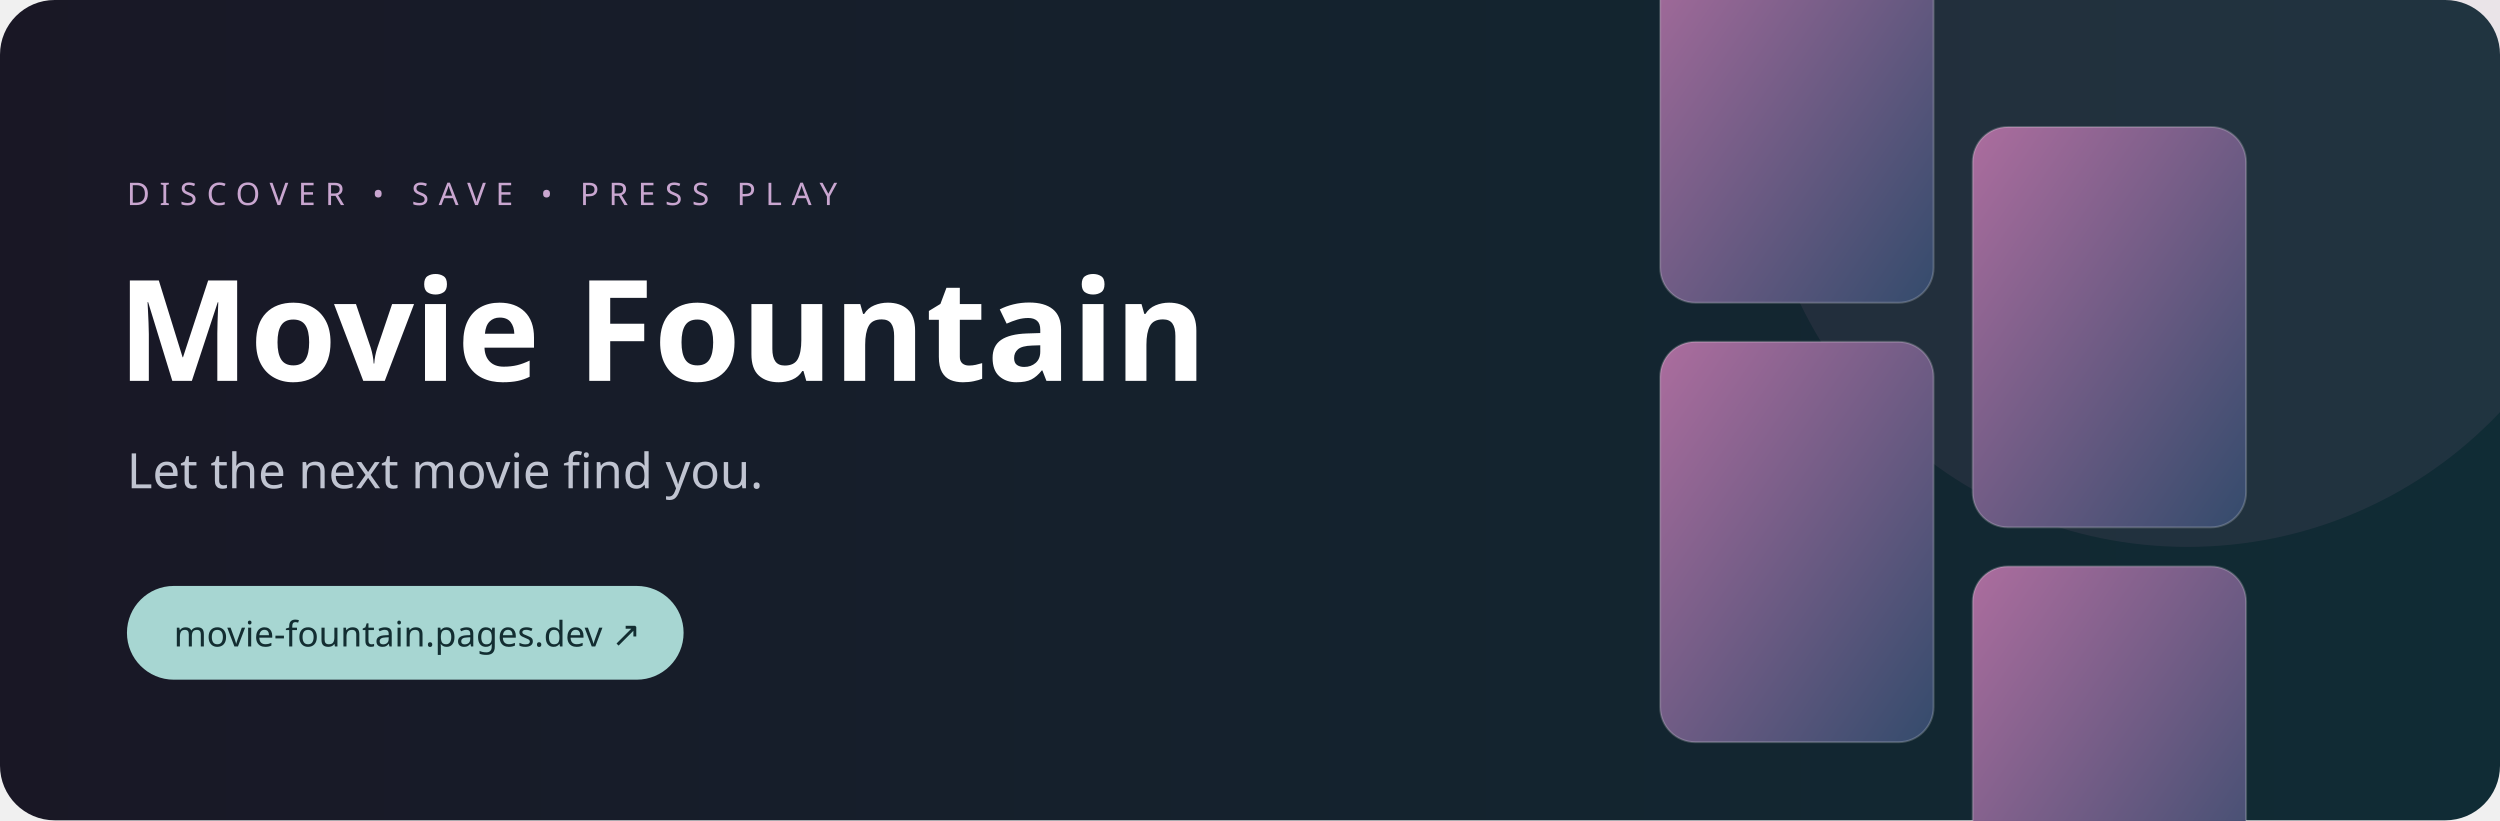
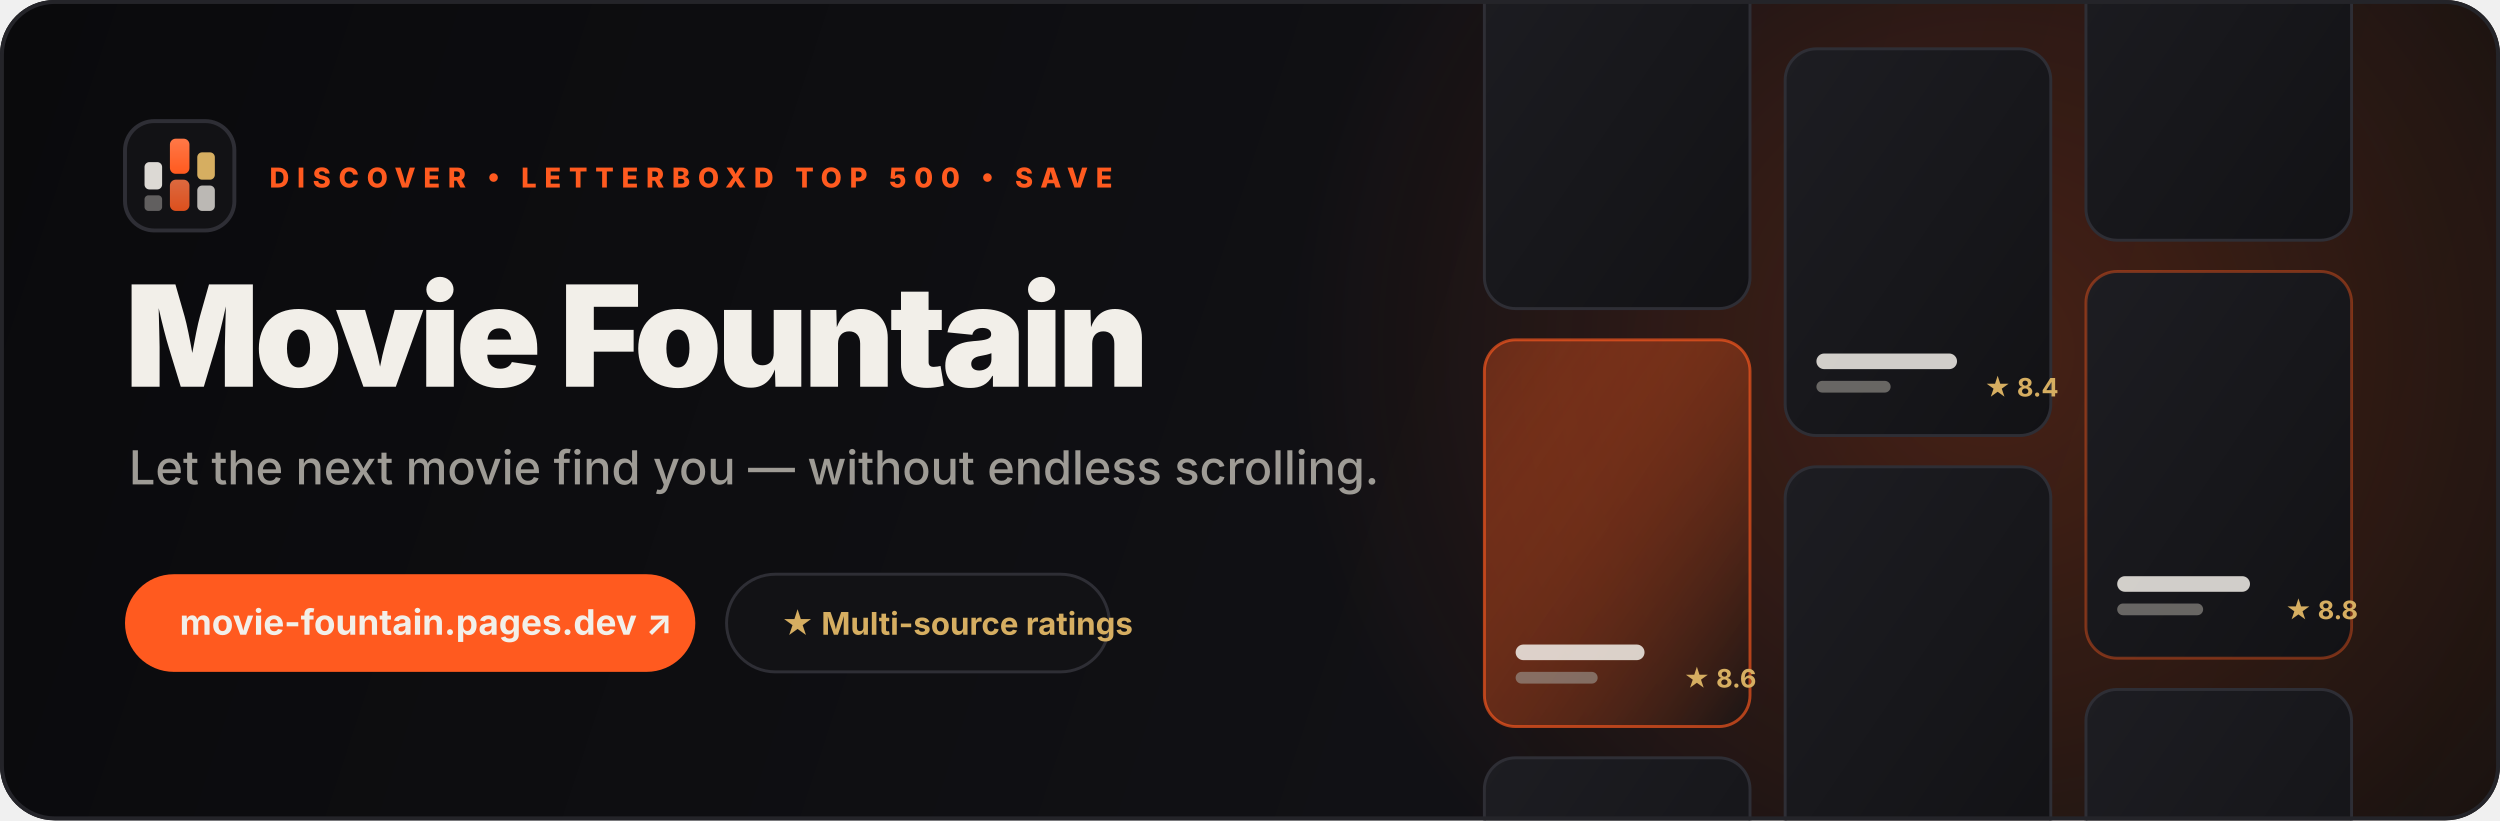
- <svg xmlns="http://www.w3.org/2000/svg" width="1280" height="420" viewBox="0 0 1280 420">
+ <svg xmlns="http://www.w3.org/2000/svg" width="1280" height="420" viewBox="0 0 1280 420" fill="none">
  <defs>
-     <linearGradient id="bg">
-       <stop stop-color="#191725" />
-       <stop offset="1" stop-color="#102c35" />
+     <linearGradient id="bg" x1="0" y1="0" x2="1280" y2="420" gradientUnits="userSpaceOnUse">
+       <stop offset="0" stop-color="#0a0a0c" />
+       <stop offset="0.6" stop-color="#111115" />
+       <stop offset="1" stop-color="#181210" />
    </linearGradient>
-     <linearGradient id="card" x2="1" y2="1">
-       <stop stop-color="#ac6d9e" />
-       <stop offset="1" stop-color="#344b6c" />
+     <radialGradient id="glow" cx="1020" cy="180" r="360" gradientUnits="userSpaceOnUse">
+       <stop offset="0" stop-color="#ff5a1f" stop-opacity="0.22" />
+       <stop offset="1" stop-color="#ff5a1f" stop-opacity="0" />
+     </radialGradient>
+     <linearGradient id="flame" x1="0" y1="0" x2="0" y2="1">
+       <stop offset="0" stop-color="#ff7847" />
+       <stop offset="1" stop-color="#ff5a1f" />
    </linearGradient>
+     <linearGradient id="card-dark" x1="0" y1="0" x2="1" y2="1">
+       <stop offset="0" stop-color="#1d1d22" />
+       <stop offset="1" stop-color="#121215" />
+     </linearGradient>
+     <linearGradient id="card-flame" x1="0" y1="0" x2="1" y2="1">
+       <stop offset="0" stop-color="#ff5a1f" stop-opacity="0.32" />
+       <stop offset="1" stop-color="#181414" />
+     </linearGradient>
+     <clipPath id="banner-clip">
+       <rect width="1280" height="420" rx="28" />
+     </clipPath>
  </defs>
-   <rect width="1280" height="420" rx="28" fill="url(#bg)" />
-   <circle cx="1120" cy="60" r="220" fill="#bc79a5" opacity=".1" />
-   <g fill="url(#card)" stroke="#ffffff" stroke-opacity=".2">
-     <rect x="850" y="-50" width="140" height="205" rx="18" />
-     <rect x="850" y="175" width="140" height="205" rx="18" />
-     <rect x="1010" y="65" width="140" height="205" rx="18" />
-     <rect x="1010" y="290" width="140" height="205" rx="18" />
+   <g clip-path="url(#banner-clip)">
+     <rect width="1280" height="420" rx="28" fill="url(#bg)" />
+     <circle cx="1020" cy="180" r="360" fill="url(#glow)" />
+     <g>
+       <rect x="760" y="-40" width="136" height="198" rx="16" fill="url(#card-dark)" stroke="#2e2e35" stroke-width="1.5" />
+       <rect x="760" y="174" width="136" height="198" rx="16" fill="url(#card-flame)" stroke="#ff5a1f" stroke-opacity="0.65" stroke-width="1.5" />
+       <text x="862" y="352" fill="#d6ae61" font-family="Inter,system-ui,-apple-system,sans-serif" font-size="13" font-weight="700">★ 8.6</text>
+       <rect x="776" y="330" width="66" height="8" rx="4" fill="#f2efe9" fill-opacity="0.85" />
+       <rect x="776" y="344" width="42" height="6" rx="3" fill="#9e9b95" fill-opacity="0.6" />
+       <rect x="760" y="388" width="136" height="198" rx="16" fill="url(#card-dark)" stroke="#2e2e35" stroke-width="1.5" />
+       <rect x="914" y="25" width="136" height="198" rx="16" fill="url(#card-dark)" stroke="#2e2e35" stroke-width="1.5" />
+       <text x="1016" y="203" fill="#d6ae61" font-family="Inter,system-ui,-apple-system,sans-serif" font-size="13" font-weight="700">★ 8.4</text>
+       <rect x="930" y="181" width="72" height="8" rx="4" fill="#f2efe9" fill-opacity="0.85" />
+       <rect x="930" y="195" width="38" height="6" rx="3" fill="#9e9b95" fill-opacity="0.6" />
+       <rect x="914" y="239" width="136" height="198" rx="16" fill="url(#card-dark)" stroke="#2e2e35" stroke-width="1.5" />
+       <rect x="1068" y="-75" width="136" height="198" rx="16" fill="url(#card-dark)" stroke="#2e2e35" stroke-width="1.5" />
+       <rect x="1068" y="139" width="136" height="198" rx="16" fill="url(#card-dark)" stroke="#ff5a1f" stroke-opacity="0.4" stroke-width="1.5" />
+       <text x="1170" y="317" fill="#d6ae61" font-family="Inter,system-ui,-apple-system,sans-serif" font-size="13" font-weight="700">★ 8.8</text>
+       <rect x="1084" y="295" width="68" height="8" rx="4" fill="#f2efe9" fill-opacity="0.85" />
+       <rect x="1084" y="309" width="44" height="6" rx="3" fill="#9e9b95" fill-opacity="0.6" />
+       <rect x="1068" y="353" width="136" height="198" rx="16" fill="url(#card-dark)" stroke="#2e2e35" stroke-width="1.5" />
+     </g>
+     <g transform="translate(64, 62)">
+       <rect x="0" y="0" width="56" height="56" rx="15" fill="#121215" stroke="#2e2e35" stroke-width="2" />
+       <rect x="10" y="21" width="9" height="14" rx="2.5" fill="#f2efe9" fill-opacity="0.9" />
+       <rect x="10" y="38" width="9" height="8" rx="2" fill="#f2efe9" fill-opacity="0.35" />
+       <rect x="23" y="9" width="10" height="18" rx="3" fill="url(#flame)" />
+       <rect x="23" y="30" width="10" height="16" rx="3" fill="url(#flame)" fill-opacity="0.85" />
+       <rect x="37" y="16" width="9" height="14" rx="2.5" fill="#d6ae61" />
+       <rect x="37" y="33" width="9" height="13" rx="2.5" fill="#f2efe9" fill-opacity="0.75" />
+       <text x="74" y="34" fill="#ff5a1f" font-family="Inter,system-ui,-apple-system,sans-serif" font-size="14" font-weight="800" letter-spacing="4">DISCOVER • LETTERBOXD TOP 500 • SAVE</text>
+     </g>
+     <g font-family="Inter,system-ui,-apple-system,sans-serif">
+       <text x="64" y="198" fill="#f2efe9" font-size="72" font-weight="850" letter-spacing="-2.5">Movie Fountain</text>
+       <text x="66" y="248" fill="#9e9b95" font-size="24" font-weight="500">Let the next movie find you — without endless scrolling.</text>
+       <rect x="64" y="294" width="292" height="50" rx="25" fill="#ff5a1f" />
+       <text x="92" y="325" fill="#f2efe9" font-size="18" font-weight="750">movie-fountain.pages.dev ↗</text>
+       <rect x="372" y="294" width="196" height="50" rx="25" fill="#121215" stroke="#2e2e35" stroke-width="1.5" />
+       <text x="400" y="325" fill="#d6ae61" font-size="16" font-weight="700">★ Multi-source ratings</text>
+     </g>
  </g>
-   <g font-family="system-ui,sans-serif">
-     <text x="65" y="105" fill="#c9a6d0" font-size="16" letter-spacing="5">DISCOVER • SAVE • PRESS PLAY</text>
-     <text x="60" y="195" fill="#fff" font-size="72" font-weight="800">Movie Fountain</text>
-     <text x="65" y="250" fill="#c0c4d1" font-size="25">Let the next movie find you.</text>
-     <rect x="65" y="300" width="285" height="48" rx="24" fill="#a7d6d2" />
-     <text x="89" y="331" fill="#132d31" font-size="18">movie-fountain.pages.dev ↗</text>
-   </g>
+   <rect x="1" y="1" width="1278" height="418" rx="27" stroke="#242429" stroke-width="2" />
</svg>
